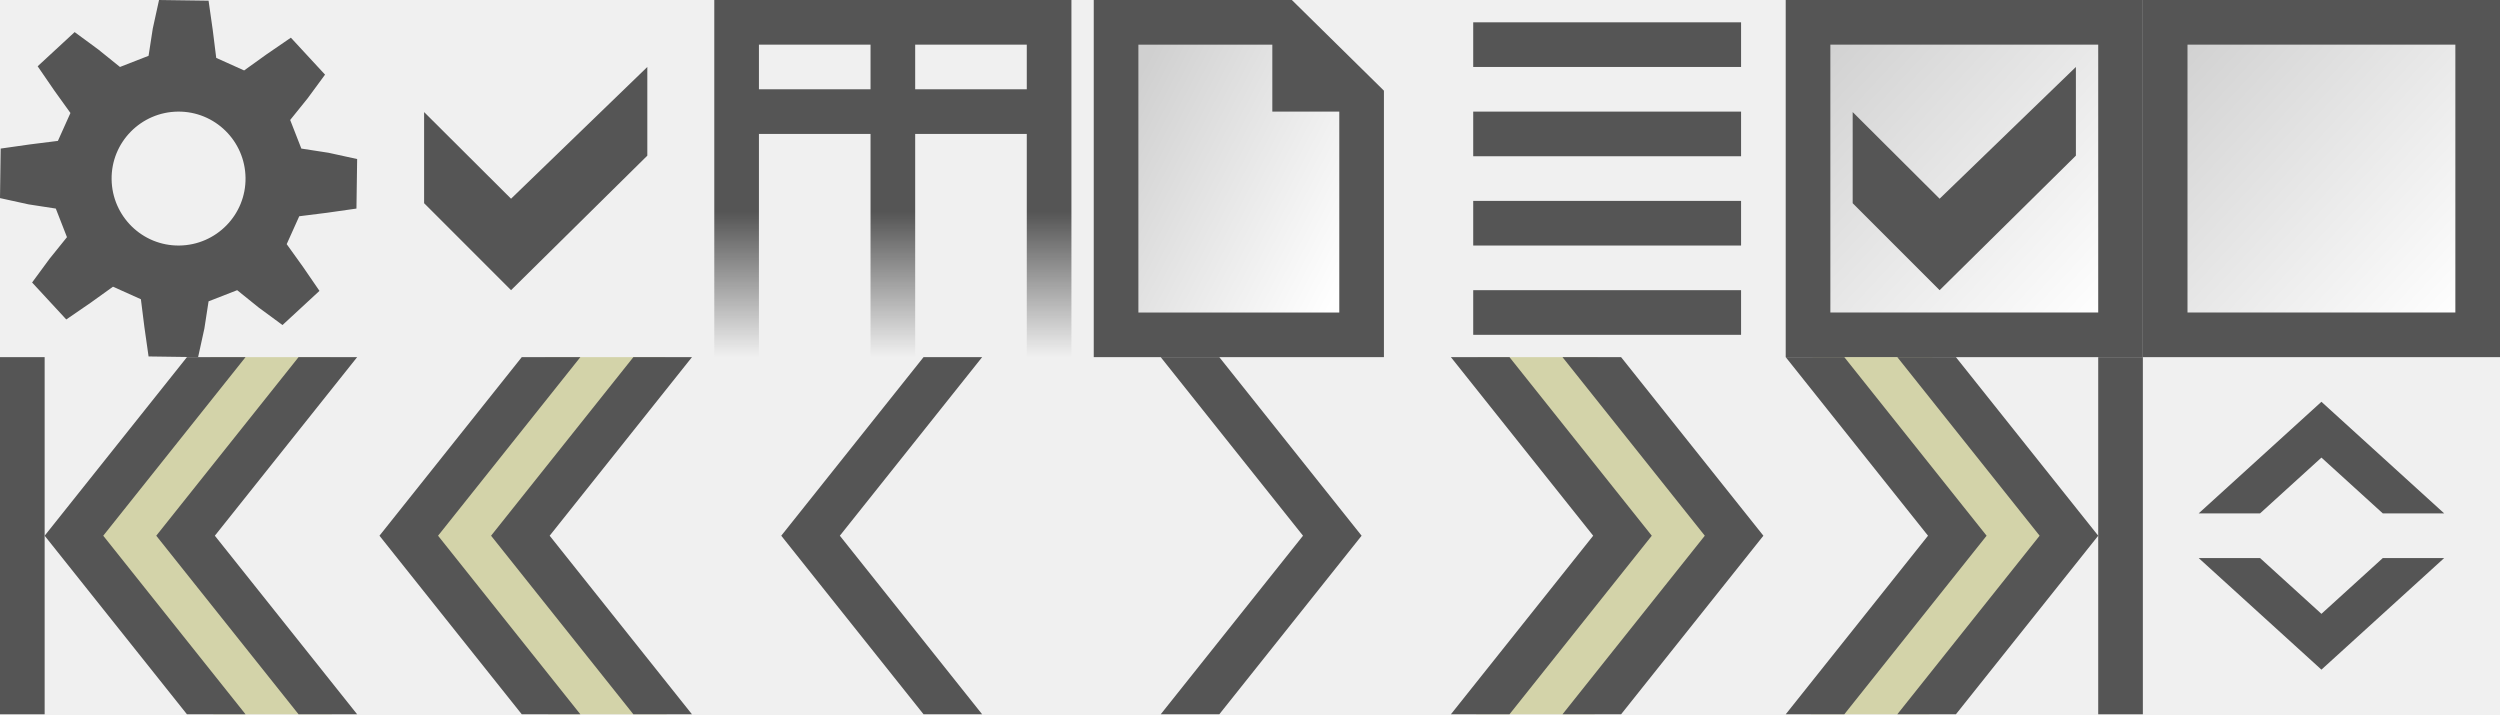
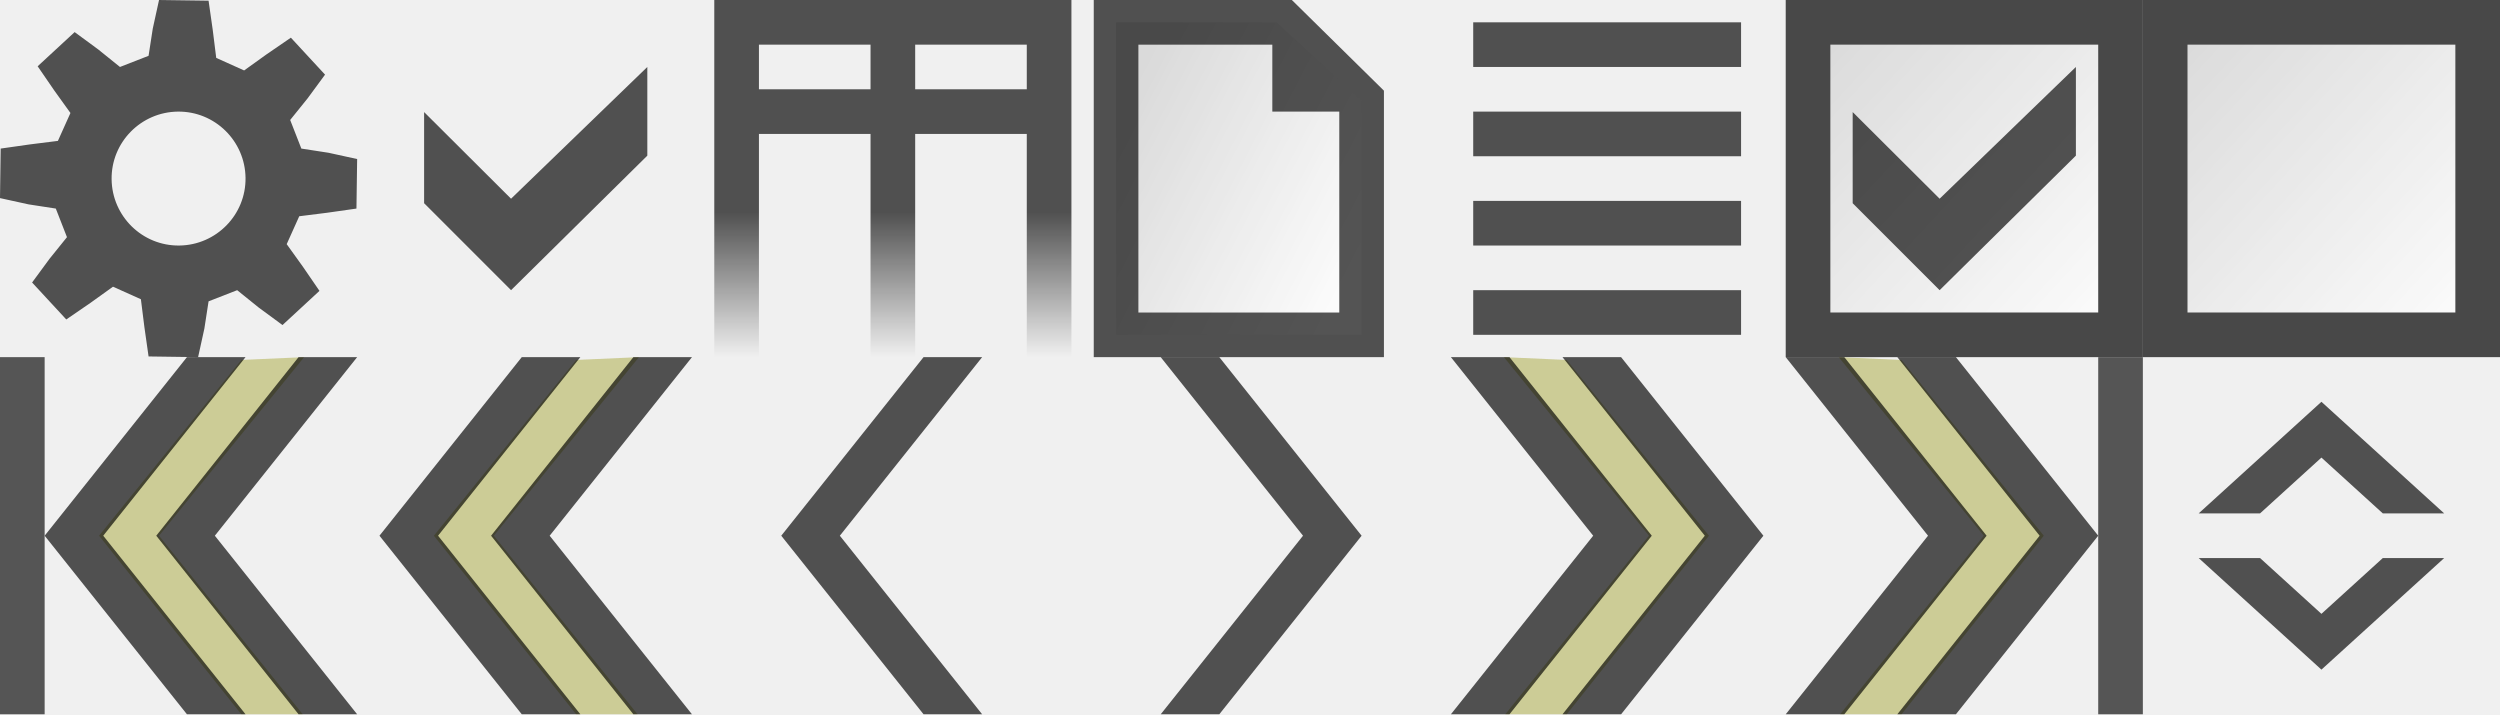
<svg xmlns="http://www.w3.org/2000/svg" xmlns:xlink="http://www.w3.org/1999/xlink" width="112" height="32" id="svg2" version="1.0">
  <defs id="defs4">
    <linearGradient id="linearGradient3708">
-       <stop style="stop-color:#555555;stop-opacity:1;" offset="0" id="stop3710" />
-       <stop style="stop-color:#555555;stop-opacity:0;" offset="1" id="stop3712" />
+       <stop style="stop-color:#000000;stop-opacity:0.667;" offset="0" id="stop3710" />
+       <stop style="stop-color:#000000;stop-opacity:0;" offset="1" id="stop3712" />
    </linearGradient>
    <linearGradient id="linearGradient4477">
      <stop id="stop4479" offset="0" style="stop-color:#6f82d1;stop-opacity:1;" />
      <stop id="stop4481" offset="1" style="stop-color:#b9c6f2;stop-opacity:1;" />
    </linearGradient>
    <linearGradient id="linearGradient4155">
      <stop id="stop4157" offset="0" style="stop-color:#121848;stop-opacity:1;" />
      <stop id="stop4159" offset="1" style="stop-color:#4a58d2;stop-opacity:1" />
    </linearGradient>
    <linearGradient id="linearGradient3877">
      <stop style="stop-color:#d0d0d0;stop-opacity:1;" offset="0" id="stop3879" />
      <stop style="stop-color:#ffffff;stop-opacity:1;" offset="1" id="stop3881" />
    </linearGradient>
    <linearGradient id="linearGradient3910">
      <stop style="stop-color:#ffffff;stop-opacity:1;" offset="0" id="stop3912" />
      <stop style="stop-color:#b9c6f2;stop-opacity:1;" offset="1" id="stop3914" />
    </linearGradient>
    <linearGradient id="linearGradient3772">
      <stop style="stop-color:#ffffff;stop-opacity:1;" offset="0" id="stop3774" />
      <stop style="stop-color:#6e94db;stop-opacity:1;" offset="1" id="stop3776" />
    </linearGradient>
    <linearGradient id="linearGradient3745">
      <stop style="stop-color:#535d80;stop-opacity:1;" offset="0" id="stop3747" />
      <stop style="stop-color:#9ca5b8;stop-opacity:1;" offset="1" id="stop3749" />
    </linearGradient>
    <linearGradient xlink:href="#linearGradient3745" id="linearGradient3093" gradientUnits="userSpaceOnUse" gradientTransform="matrix(1.1,0,0,1.1,-34.24998,-45.55)" x1="322" y1="16.188" x2="321.875" y2="4.5" />
    <radialGradient xlink:href="#linearGradient3877" id="radialGradient3885" cx="321" cy="-39.375" fx="321" fy="-39.375" r="6" gradientTransform="matrix(-0.02083187,1.729167,-1.687378,-0.02032843,261.2465,-595.2379)" gradientUnits="userSpaceOnUse" />
    <filter id="filter4180" x="-0.24" width="1.48" y="-0.24" height="1.48" color-interpolation-filters="sRGB">
      <feGaussianBlur stdDeviation="0.375" id="feGaussianBlur4182" />
    </filter>
    <linearGradient xlink:href="#linearGradient3772" id="linearGradient3395" gradientUnits="userSpaceOnUse" gradientTransform="translate(-22.00001,0.937501)" x1="288.781" y1="19.156" x2="290.781" y2="17.031" />
    <linearGradient xlink:href="#linearGradient3910" id="linearGradient3399" gradientUnits="userSpaceOnUse" gradientTransform="translate(-22.00001,0.937501)" x1="288.125" y1="18.625" x2="291.562" y2="26.188" />
    <linearGradient xlink:href="#linearGradient4477" id="linearGradient3401" gradientUnits="userSpaceOnUse" gradientTransform="translate(-22.00001,0.937501)" x1="291.562" y1="31.312" x2="291.5" y2="22.375" />
    <radialGradient xlink:href="#linearGradient3877" id="radialGradient3566" gradientUnits="userSpaceOnUse" gradientTransform="matrix(2.5565351e-7,2,-2,2.5587876e-7,233.9994,-622)" cx="320" cy="-28" fx="320" fy="-28" r="6" />
    <linearGradient xlink:href="#linearGradient3745" id="linearGradient3568" gradientUnits="userSpaceOnUse" gradientTransform="matrix(1.1,0,0,1.1,-64.25045,12.45)" x1="322.045" y1="15.955" x2="321.875" y2="4.5" />
    <linearGradient xlink:href="#linearGradient3708" id="linearGradient3714" x1="304" y1="-5.5" x2="304" y2="1" gradientUnits="userSpaceOnUse" gradientTransform="translate(-16,-1)" />
    <linearGradient xlink:href="#linearGradient3910" id="linearGradient3718" gradientUnits="userSpaceOnUse" gradientTransform="translate(-38,-15.0625)" x1="288.125" y1="18.625" x2="291.562" y2="26.188" />
    <linearGradient xlink:href="#linearGradient4477" id="linearGradient3720" gradientUnits="userSpaceOnUse" gradientTransform="translate(-38,-15.0625)" x1="291.562" y1="31.312" x2="291.5" y2="22.375" />
    <linearGradient xlink:href="#linearGradient4155" id="linearGradient3722" gradientUnits="userSpaceOnUse" gradientTransform="translate(-38,-15)" x1="286.7" y1="30.125" x2="286.349" y2="20.688" />
    <linearGradient xlink:href="#linearGradient3772" id="linearGradient3724" gradientUnits="userSpaceOnUse" gradientTransform="translate(-38,-15.0625)" x1="288.781" y1="19.156" x2="290.781" y2="17.031" />
    <linearGradient xlink:href="#linearGradient3877" id="linearGradient3743" x1="2" y1="21.375" x2="13" y2="27.062" gradientUnits="userSpaceOnUse" gradientTransform="translate(288,-32)" />
    <filter id="filter2934" x="0" y="0" width="1" height="1" color-interpolation-filters="sRGB">
      <feColorMatrix id="feColorMatrix2936" values="1" in="SourceGraphic" type="saturate" result="result2" />
      <feFlood id="feFlood2938" flood-color="rgb(107,107,107)" flood-opacity="1" result="result1" />
      <feBlend id="feBlend2940" in2="result2" mode="multiply" in="result1" result="result3" />
      <feComposite id="feComposite2942" in2="SourceGraphic" operator="in" result="result4" />
    </filter>
    <linearGradient xlink:href="#linearGradient3877" id="linearGradient4052" gradientUnits="userSpaceOnUse" gradientTransform="translate(48,-16)" x1="273.5" y1="1.688" x2="286.562" y2="13.75" />
  </defs>
  <g id="layer1" transform="translate(-240,16)">
-     <path style="fill:#555555;fill-opacity:1;fill-rule:nonzero;stroke:none" d="M 344,2 L 338.5,7 L 341.25,7 L 344,4.5 L 346.75,7 L 349.5,7 L 344,2 z" id="up3" />
-     <g id="checked" transform="translate(-46,58)">
-       <rect style="fill:url(#radialGradient3885);fill-opacity:1;fill-rule:nonzero;stroke:url(#linearGradient3093);stroke-width:1;stroke-linecap:round;stroke-linejoin:miter;stroke-miterlimit:4;stroke-opacity:1;stroke-dasharray:none;stroke-dashoffset:0" id="rect3087" width="11" height="11" x="320.5" y="-39.5" />
-       <path d="M 322,-36 L 325,-33 L 330,-38 L 330,-35 L 325,-30 L 322,-33 L 322,-36 z" id="path3089" style="fill:#1fbf06;fill-opacity:1;fill-rule:nonzero;stroke:none" />
-     </g>
-     <rect style="fill:url(#radialGradient3566);fill-opacity:1;fill-rule:nonzero;stroke:url(#linearGradient3568);stroke-width:1;stroke-linecap:round;stroke-linejoin:miter;stroke-miterlimit:4;stroke-opacity:1;stroke-dasharray:none;stroke-dashoffset:0" id="use3091" width="11" height="11" x="290.5" y="18.5" />
-     <g id="export" transform="translate(0,16)">
-       <path id="rect3245" d="M 242.5,1.438 L 250,1.438 L 253.5,4.938 L 253.5,15.5 L 242.5,15.5 L 242.5,1.438 z" style="fill:url(#linearGradient3718);fill-opacity:1;fill-rule:nonzero;stroke:url(#linearGradient3720);stroke-width:1;stroke-linecap:square;stroke-linejoin:miter;stroke-miterlimit:4;stroke-opacity:1;stroke-dashoffset:0" />
-       <path id="path4046" d="M 249,3 L 247,3 L 246,3 L 243.938,3 L 243.938,4 L 246,4 L 246,5 L 243.938,5 L 243.938,6 L 246,6 L 246,7 L 243.938,7 L 243.938,8 L 246,8 L 246,9 L 243.938,9 L 243.938,10 L 246,10 L 246,11 L 243.938,11 L 243.938,12 L 246,12 L 246,13 L 243.938,13 L 243.938,14 L 246,14 L 247,14 L 249,14 L 250,14 L 252.062,14 L 252.062,13 L 250,13 L 250,12 L 252.062,12 L 252.062,11 L 250,11 L 250,10 L 252.062,10 L 252.062,9 L 250,9 L 250,8 L 252.062,8 L 252.062,7 L 250,7 L 250,6 L 252.062,6 L 252.062,5 L 250,5 L 250,4 L 252.062,4 L 252.062,3 L 250,3 L 249,3 z M 247,4 L 249,4 L 249,5 L 247,5 L 247,4 z M 247,6 L 249,6 L 249,7 L 247,7 L 247,6 z M 247,8 L 249,8 L 249,9 L 247,9 L 247,8 z M 247,10 L 249,10 L 249,11 L 247,11 L 247,10 z M 247,12 L 249,12 L 249,13 L 247,13 L 247,12 z" style="opacity:0.42;fill:url(#linearGradient3722);fill-opacity:1;fill-rule:evenodd;stroke:none" />
-       <path transform="matrix(1.007391,0,0,0.9278885,-40.06566,-13.97362)" id="path4174" d="M 287.938,16 C 286.603,17.138 285.923,18.101 286.375,22 C 289.685,22.014 291.285,21.669 291.438,20.188 L 287.938,16 z" style="opacity:0.419;fill:#000000;fill-opacity:1;fill-rule:evenodd;stroke:none;filter:url(#filter4180)" />
-       <path id="path4172" d="M 250.5,1.438 L 250.5,4.438 L 253.5,4.438 L 250.5,1.438 z" style="fill:#ffffff;fill-opacity:1;fill-rule:evenodd;stroke:url(#linearGradient3724);stroke-width:1px;stroke-linecap:butt;stroke-linejoin:round;stroke-opacity:1" />
-     </g>
-     <path id="pages" d="M 258.5,17.438 L 266,17.438 L 269.5,20.938 L 269.5,31.5 L 258.5,31.5 L 258.5,17.438 z" style="fill:url(#linearGradient3399);fill-opacity:1;fill-rule:nonzero;stroke:url(#linearGradient3401);stroke-width:1;stroke-linecap:square;stroke-linejoin:miter;stroke-miterlimit:4;stroke-opacity:1;stroke-dashoffset:0">
-       </path>
-     <path transform="matrix(1.007391,0,0,0.9278885,-24.06567,2.026384)" id="path4198" d="M 287.938,16 C 286.603,17.138 285.923,18.101 286.375,22 C 289.685,22.014 291.285,21.669 291.438,20.188 L 287.938,16 z" style="opacity:0.419;fill:#000000;fill-opacity:1;fill-rule:evenodd;stroke:none;filter:url(#filter4180)" />
-     <path id="path4200" d="M 266.5,17.438 L 266.5,20.438 L 269.5,20.438 L 266.5,17.438 z" style="fill:#ffffff;fill-opacity:1;fill-rule:evenodd;stroke:url(#linearGradient3395);stroke-width:1px;stroke-linecap:butt;stroke-linejoin:round;stroke-opacity:1" />
-     <path style="fill:#555555;fill-opacity:1;fill-rule:nonzero;stroke:none" d="M 247.125,-16 L 246.844,-14.719 L 246.656,-13.5 L 245.375,-13 L 244.406,-13.781 L 243.344,-14.562 L 241.687,-13.031 L 242.437,-11.938 L 243.156,-10.938 L 242.594,-9.688 L 241.344,-9.531 L 240.031,-9.344 L 240,-7.125 L 241.281,-6.844 L 242.5,-6.656 L 243,-5.375 L 242.219,-4.406 L 241.438,-3.344 L 242.969,-1.688 L 244.062,-2.438 L 245.062,-3.156 L 246.312,-2.594 L 246.469,-1.344 L 246.656,-0.031 L 248.875,0 L 249.156,-1.281 L 249.344,-2.5 L 250.625,-3 L 251.594,-2.219 L 252.656,-1.438 L 254.312,-2.969 L 253.562,-4.062 L 252.844,-5.062 L 253.406,-6.312 L 254.656,-6.469 L 255.969,-6.656 L 256,-8.875 L 254.719,-9.156 L 253.5,-9.344 L 253,-10.625 L 253.781,-11.594 L 254.562,-12.656 L 253.031,-14.312 L 251.937,-13.562 L 250.937,-12.844 L 249.687,-13.406 L 249.531,-14.656 L 249.344,-15.969 L 247.125,-16 z M 247.969,-11 C 249.625,-11.019 250.98,-9.687 251,-8.031 C 251.02,-6.375 249.687,-5.019 248.031,-5 C 246.375,-4.981 245.02,-6.313 245,-7.969 C 244.98,-9.625 246.313,-10.981 247.969,-11 z" id="path4226-90" />
-     <path style="fill:#555555;fill-opacity:1;fill-rule:nonzero;stroke:none" id="path2947-4" d="M 259,-10.979 L 262.895,-7.098 L 269,-13 L 269,-9.027 L 262.895,-3 L 259,-6.896 L 259,-10.979 z" />
+     <path style="fill:#000000;fill-opacity:0.667;fill-rule:nonzero;stroke:none" d="M 344,2 L 338.5,7 L 341.25,7 L 344,4.5 L 346.75,7 L 349.5,7 L 344,2 z" id="up3" />
+     <path style="fill:#000000;fill-opacity:0.667;fill-rule:nonzero;stroke:none" d="M 247.125,-16 L 246.844,-14.719 L 246.656,-13.5 L 245.375,-13 L 244.406,-13.781 L 243.344,-14.562 L 241.687,-13.031 L 242.437,-11.938 L 243.156,-10.938 L 242.594,-9.688 L 241.344,-9.531 L 240.031,-9.344 L 240,-7.125 L 241.281,-6.844 L 242.5,-6.656 L 243,-5.375 L 242.219,-4.406 L 241.438,-3.344 L 242.969,-1.688 L 244.062,-2.438 L 245.062,-3.156 L 246.312,-2.594 L 246.469,-1.344 L 246.656,-0.031 L 248.875,0 L 249.156,-1.281 L 249.344,-2.5 L 250.625,-3 L 251.594,-2.219 L 252.656,-1.438 L 254.312,-2.969 L 253.562,-4.062 L 252.844,-5.062 L 253.406,-6.312 L 254.656,-6.469 L 255.969,-6.656 L 256,-8.875 L 254.719,-9.156 L 253.5,-9.344 L 253,-10.625 L 253.781,-11.594 L 254.562,-12.656 L 253.031,-14.312 L 251.937,-13.562 L 250.937,-12.844 L 249.687,-13.406 L 249.531,-14.656 L 249.344,-15.969 L 247.125,-16 z M 247.969,-11 C 249.625,-11.019 250.98,-9.687 251,-8.031 C 251.02,-6.375 249.687,-5.019 248.031,-5 C 246.375,-4.981 245.02,-6.313 245,-7.969 C 244.98,-9.625 246.313,-10.981 247.969,-11 z" id="path4226-90" />
+     <path style="fill:#000000;fill-opacity:0.667;fill-rule:nonzero;stroke:none" id="path2947-4" d="M 259,-10.979 L 262.895,-7.098 L 269,-13 L 269,-9.027 L 262.895,-3 L 259,-6.896 L 259,-10.979 z" />
    <path style="font-size:medium;font-style:normal;font-variant:normal;font-weight:normal;font-stretch:normal;text-indent:0;text-align:start;text-decoration:none;line-height:normal;letter-spacing:normal;word-spacing:normal;text-transform:none;direction:ltr;block-progression:tb;writing-mode:lr-tb;text-anchor:start;color:#000000;fill:url(#linearGradient3714);fill-opacity:1;stroke:none;stroke-width:1px;marker:none;visibility:visible;display:inline;overflow:visible;enable-background:accumulate;font-family:Arial;-inkscape-font-specification:Arial" d="M 272,-16 L 272,0 L 274,0 L 274,-10 L 279,-10 L 279,0 L 281,0 L 281,-10 L 286,-10 L 286,0 L 288,0 L 288,-16 L 272,-16 z M 274,-14 L 279,-14 L 279,-12 L 274,-12 L 274,-14 z M 281,-14 L 286,-14 L 286,-12 L 281,-12 L 281,-14 z" id="path2917" />
-     <path style="fill:url(#linearGradient3743);fill-opacity:1;stroke:none" d="M 290,-15 L 297.188,-15 L 301,-11.5 L 301,-1 L 290,-1 L 290,-15 z" id="path3735" />
-     <path style="font-size:medium;font-style:normal;font-variant:normal;font-weight:normal;font-stretch:normal;text-indent:0;text-align:start;text-decoration:none;line-height:normal;letter-spacing:normal;word-spacing:normal;text-transform:none;direction:ltr;block-progression:tb;writing-mode:lr-tb;text-anchor:start;color:#000000;fill:#555555;fill-opacity:1;stroke:none;stroke-width:2;marker:none;visibility:visible;display:inline;overflow:visible;enable-background:accumulate;font-family:Arial;-inkscape-font-specification:Arial" d="M 289,-16 L 289,0 L 302,0 L 302,-11.938 L 297.875,-16 L 289,-16 z M 291,-14 L 297,-14 L 297,-11 L 300,-11 L 300,-2 L 291,-2 L 291,-14 z" id="path2913" />
-     <path style="font-size:medium;font-style:normal;font-variant:normal;font-weight:normal;font-stretch:normal;text-indent:0;text-align:start;text-decoration:none;line-height:normal;letter-spacing:normal;word-spacing:normal;text-transform:none;direction:ltr;block-progression:tb;writing-mode:lr-tb;text-anchor:start;color:#000000;fill:#555555;fill-opacity:1;stroke:none;stroke-width:2;marker:none;visibility:visible;display:inline;overflow:visible;enable-background:accumulate;font-family:Arial;-inkscape-font-specification:Arial" d="M 306,-15 L 306,-13 L 318,-13 L 318,-15 L 306,-15 z M 306,-11 L 306,-9 L 318,-9 L 318,-11 L 306,-11 z M 306,-7 L 306,-5 L 318,-5 L 318,-7 L 306,-7 z M 306,-3 L 306,-1 L 318,-1 L 318,-3 L 306,-3 z" id="path3691" />
-     <rect style="fill:url(#linearGradient4052);fill-opacity:1;stroke:#555555;stroke-width:2;stroke-linecap:butt;stroke-linejoin:miter;stroke-miterlimit:4;stroke-opacity:1;stroke-dasharray:none" id="rect3723" width="14" height="14" x="321" y="-15" />
-     <use x="0" y="0" xlink:href="#path2947-4" id="use2939" transform="translate(64.00005,0)" width="96" height="32" />
+     <path style="fill:url(#linearGradient3743);fill-opacity:1;stroke:none;opacity:0.7" d="M 290,-15 L 297.188,-15 L 301,-11.5 L 301,-1 L 290,-1 L 290,-15 z" id="path3735" />
+     <path style="font-size:medium;font-style:normal;font-variant:normal;font-weight:normal;font-stretch:normal;text-indent:0;text-align:start;text-decoration:none;line-height:normal;letter-spacing:normal;word-spacing:normal;text-transform:none;direction:ltr;block-progression:tb;writing-mode:lr-tb;text-anchor:start;color:#000000;fill:#000000;fill-opacity:0.667;stroke:none;stroke-width:2;marker:none;visibility:visible;display:inline;overflow:visible;enable-background:accumulate;font-family:Arial;-inkscape-font-specification:Arial" d="M 289,-16 L 289,0 L 302,0 L 302,-11.938 L 297.875,-16 L 289,-16 z M 291,-14 L 297,-14 L 297,-11 L 300,-11 L 300,-2 L 291,-2 L 291,-14 z" id="path2913" />
+     <path style="font-size:medium;font-style:normal;font-variant:normal;font-weight:normal;font-stretch:normal;text-indent:0;text-align:start;text-decoration:none;line-height:normal;letter-spacing:normal;word-spacing:normal;text-transform:none;direction:ltr;block-progression:tb;writing-mode:lr-tb;text-anchor:start;color:#000000;fill:#000000;fill-opacity:0.667;stroke:none;stroke-width:2;marker:none;visibility:visible;display:inline;overflow:visible;enable-background:accumulate;font-family:Arial;-inkscape-font-specification:Arial" d="M 306,-15 L 306,-13 L 318,-13 L 318,-15 L 306,-15 z M 306,-11 L 306,-9 L 318,-9 L 318,-11 L 306,-11 z M 306,-7 L 306,-5 L 318,-5 L 318,-7 L 306,-7 z M 306,-3 L 306,-1 L 318,-1 L 318,-3 L 306,-3 z" id="path3691" />
+     <rect style="fill:url(#linearGradient4052);fill-opacity:1;stroke:#000000;stroke-width:2;stroke-linecap:butt;stroke-linejoin:miter;stroke-miterlimit:4;stroke-opacity:1;stroke-dasharray:none;opacity:0.7" id="rect3723" width="14" height="14" x="321" y="-15" />
+     <use x="0" y="0" xlink:href="#path2947-4" id="use2939" transform="translate(64.00005,0)" width="96" height="32" style="fill:#000000;fill-opacity:0.667" />
    <rect style="fill:none;stroke:#5555ff;stroke-width:2;stroke-linecap:butt;stroke-linejoin:miter;stroke-miterlimit:4;stroke-opacity:0;stroke-dasharray:none" id="rect2943" width="14" height="14" x="321" y="-15" />
    <use x="0" y="0" xlink:href="#rect3723" id="use3733" transform="translate(16,0)" width="96" height="32" />
    <use x="0" y="0" xlink:href="#up3" id="use2924" transform="matrix(1,0,0,-1,0,15.99999)" width="96" height="32" style="fill:#555555;fill-opacity:1" />
-     <path style="fill:#555555;fill-opacity:1;fill-rule:nonzero;stroke:none" d="M 315.438,21.5 L 310.438,16.5 L 320.438,16.5 L 315.438,21.5 z" id="path4015-8" />
-     <path style="fill:#555555;fill-opacity:1;fill-rule:nonzero;stroke:none" d="M 275,8 L 281.375,0 L 284,0 L 277.625,8 L 284,16 L 281.375,16 L 275,8 z" id="path4015-8-4-6-8" />
+     <path style="fill:#000000;fill-opacity:0.667;fill-rule:nonzero;stroke:none" d="M 275,8 L 281.375,0 L 284,0 L 277.625,8 L 284,16 L 281.375,16 L 275,8 z" id="path4015-8-4-6-8" />
    <g id="g3914" transform="translate(-1,32)">
-       <path style="fill:#baba6b;stroke:none;stroke-width:1px;stroke-linecap:butt;stroke-linejoin:miter;stroke-opacity:1;fill-opacity:0.529" d="M 24.438,16 L 18.75,24 L 24.562,32 L 29.875,32 L 24,24 L 29.812,16 L 24.438,16 z" id="path4056" transform="translate(241,-48)" />
+       <path style="fill:#baba6a;stroke:none;stroke-width:1px;stroke-linecap:butt;stroke-linejoin:miter;stroke-opacity:1;fill-opacity:0.667" d="M 25.812,16.125 L 19.438,24 L 25.812,32 L 28.562,32 L 22.125,24 L 28.625,16 L 25.812,16.125 z" id="path4056" transform="translate(241,-48)" />
      <use height="32" width="96" transform="translate(-12,-32)" id="use3904" xlink:href="#path4015-8-4-6-8" y="0" x="0" />
      <use height="32" width="96" transform="translate(-17,-32)" id="use3906" xlink:href="#path4015-8-4-6-8" y="0" x="0" />
    </g>
    <g id="g3958" transform="translate(0,32)">
      <use height="32" width="96" transform="translate(-15,-32)" id="use3918" xlink:href="#g3914" y="0" x="0" />
      <rect y="-32" x="240" height="16" width="2" id="rect2994-3-0" style="fill:#555555;fill-opacity:1;fill-rule:nonzero;stroke:none" />
    </g>
    <use x="0" y="0" xlink:href="#path4015-8-4-6-8" id="use3962" transform="matrix(-1,0,0,1,576,0)" width="96" height="32" />
    <use x="0" y="0" xlink:href="#g3914" id="use3964" transform="matrix(-1,0,0,1,576,0)" width="96" height="32" />
    <use x="0" y="0" xlink:href="#g3958" id="use3966" transform="matrix(-1,0,0,1,576,0)" width="96" height="32" />
-     <path id="path4177" d="M 346.375,21.875 L 340.875,26.875 L 351.875,26.875 L 346.375,21.875 z" style="fill:#555555;fill-opacity:1;fill-rule:nonzero;stroke:none" />
-     <use style="fill:#555555;fill-opacity:1" height="32" width="96" transform="matrix(1,0,0,-1,2.375,35.87499)" id="use4179" xlink:href="#up3" y="0" x="0" />
  </g>
</svg>
